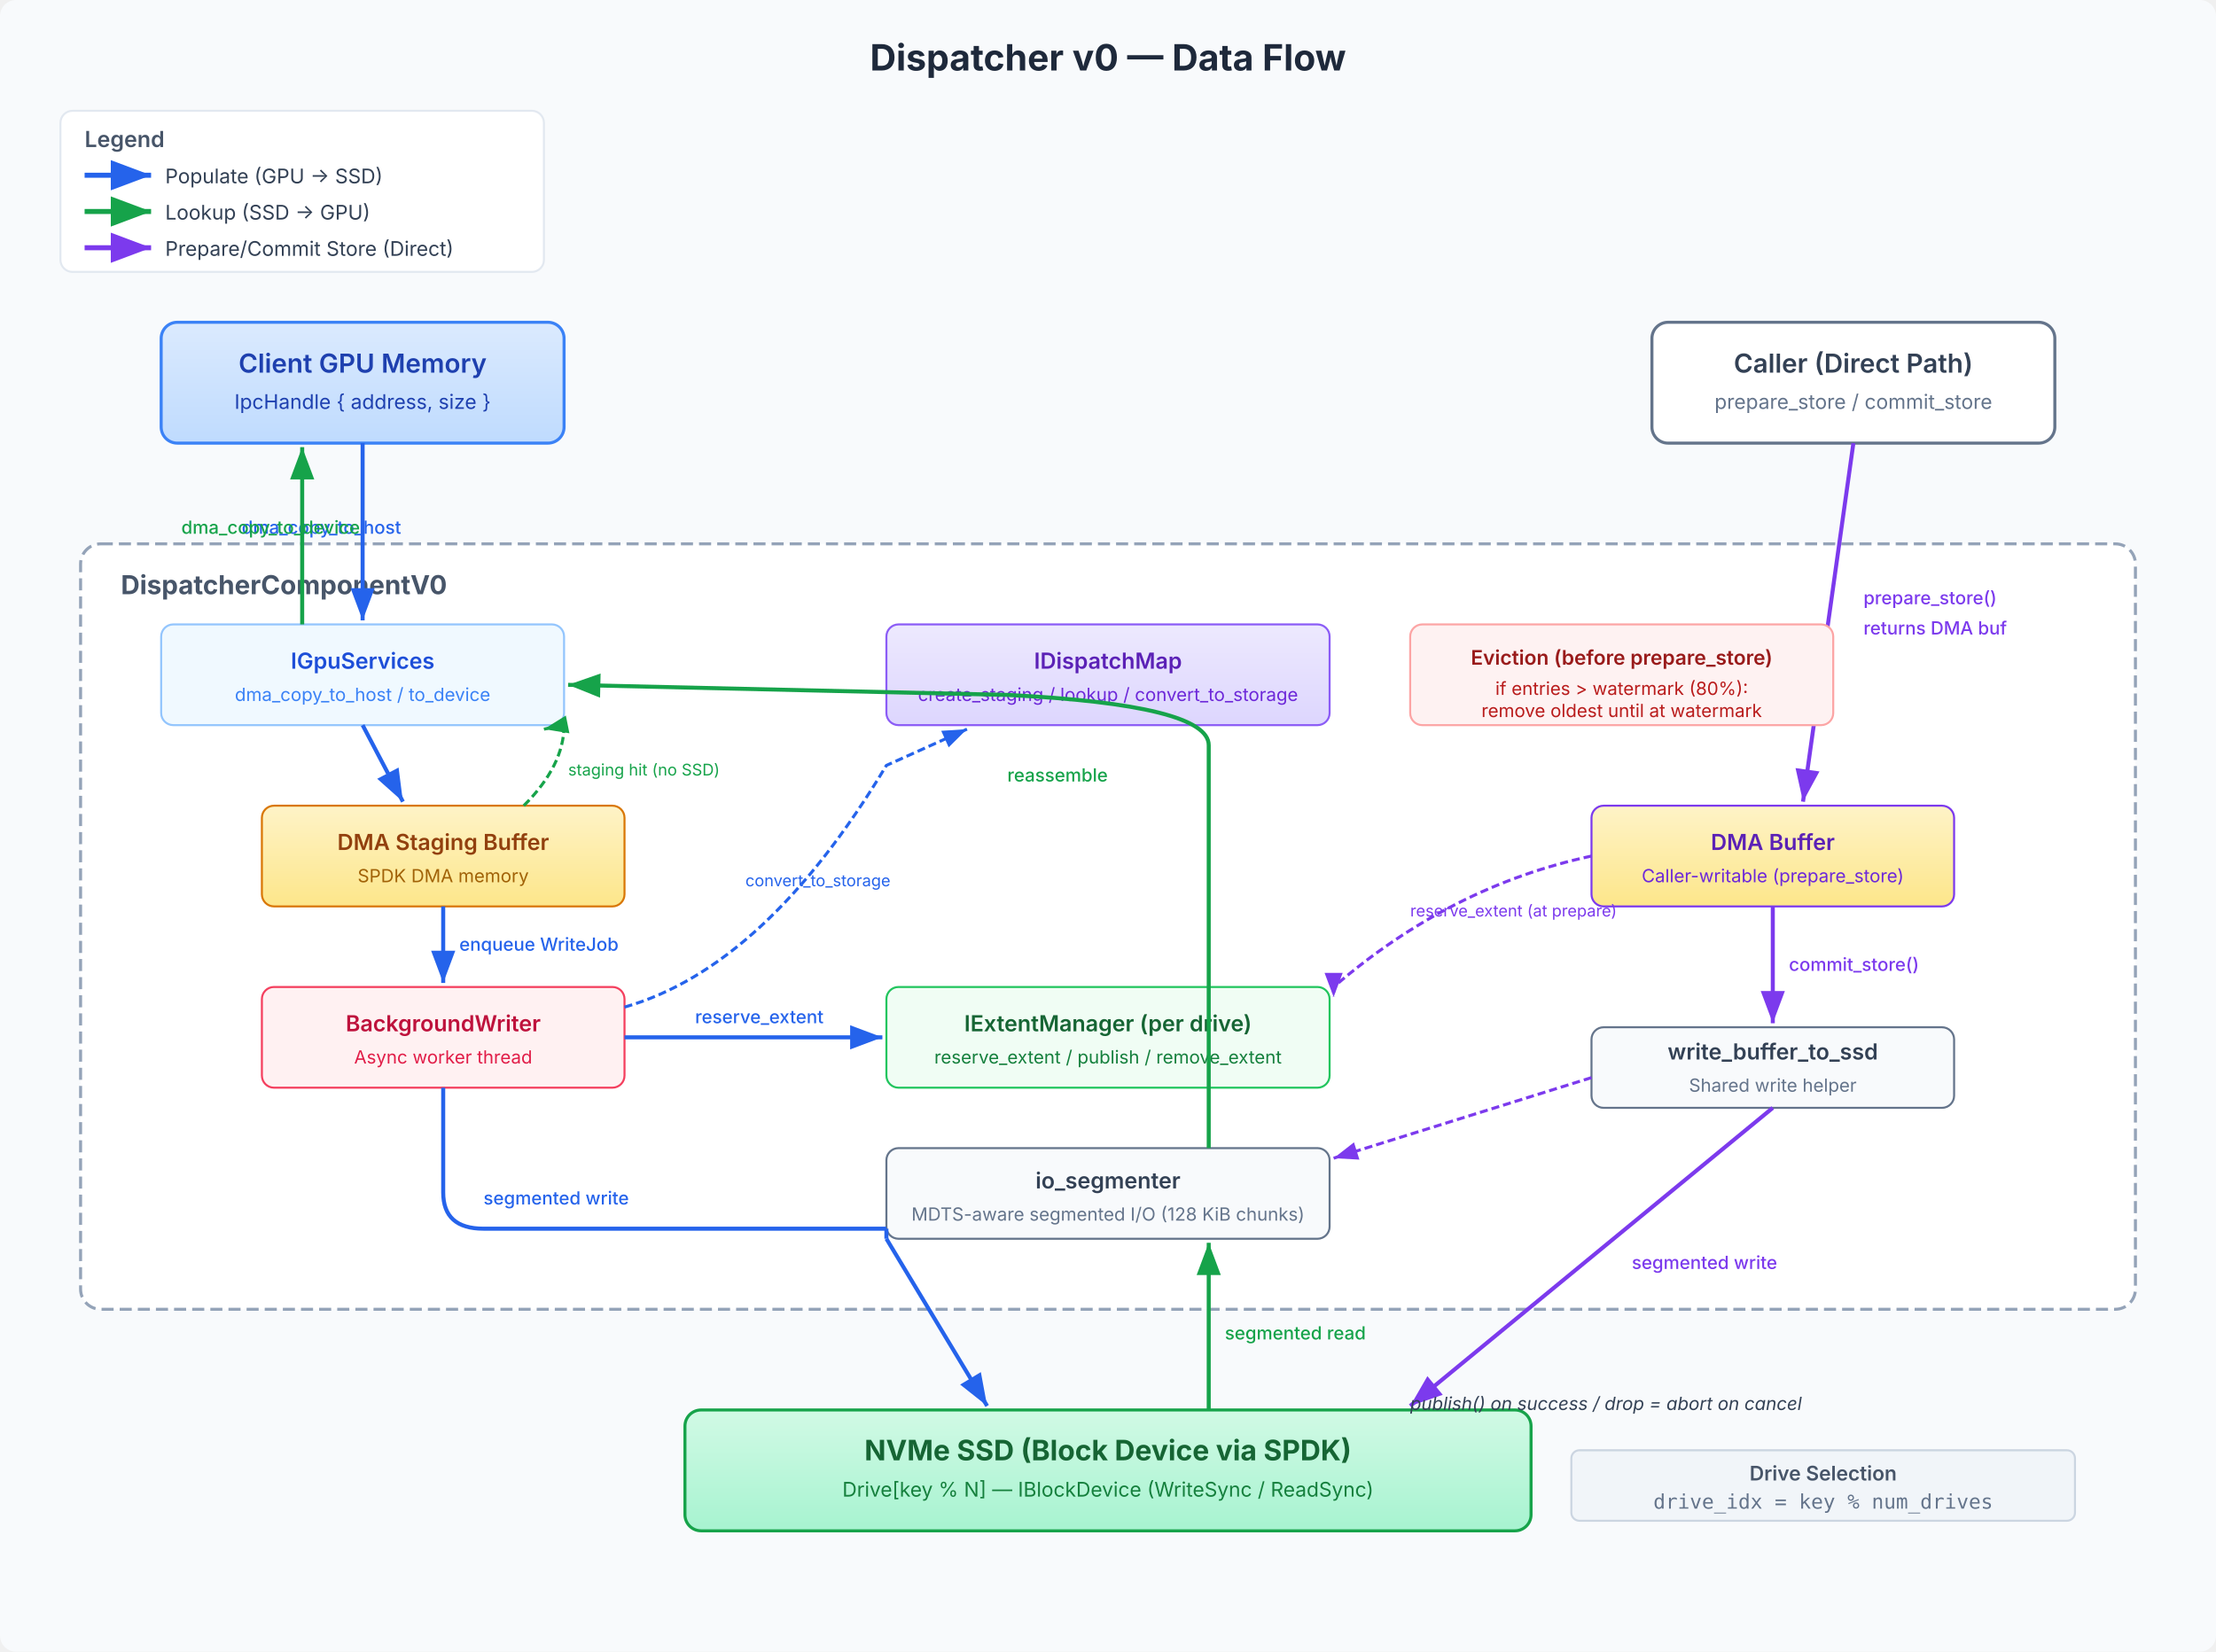
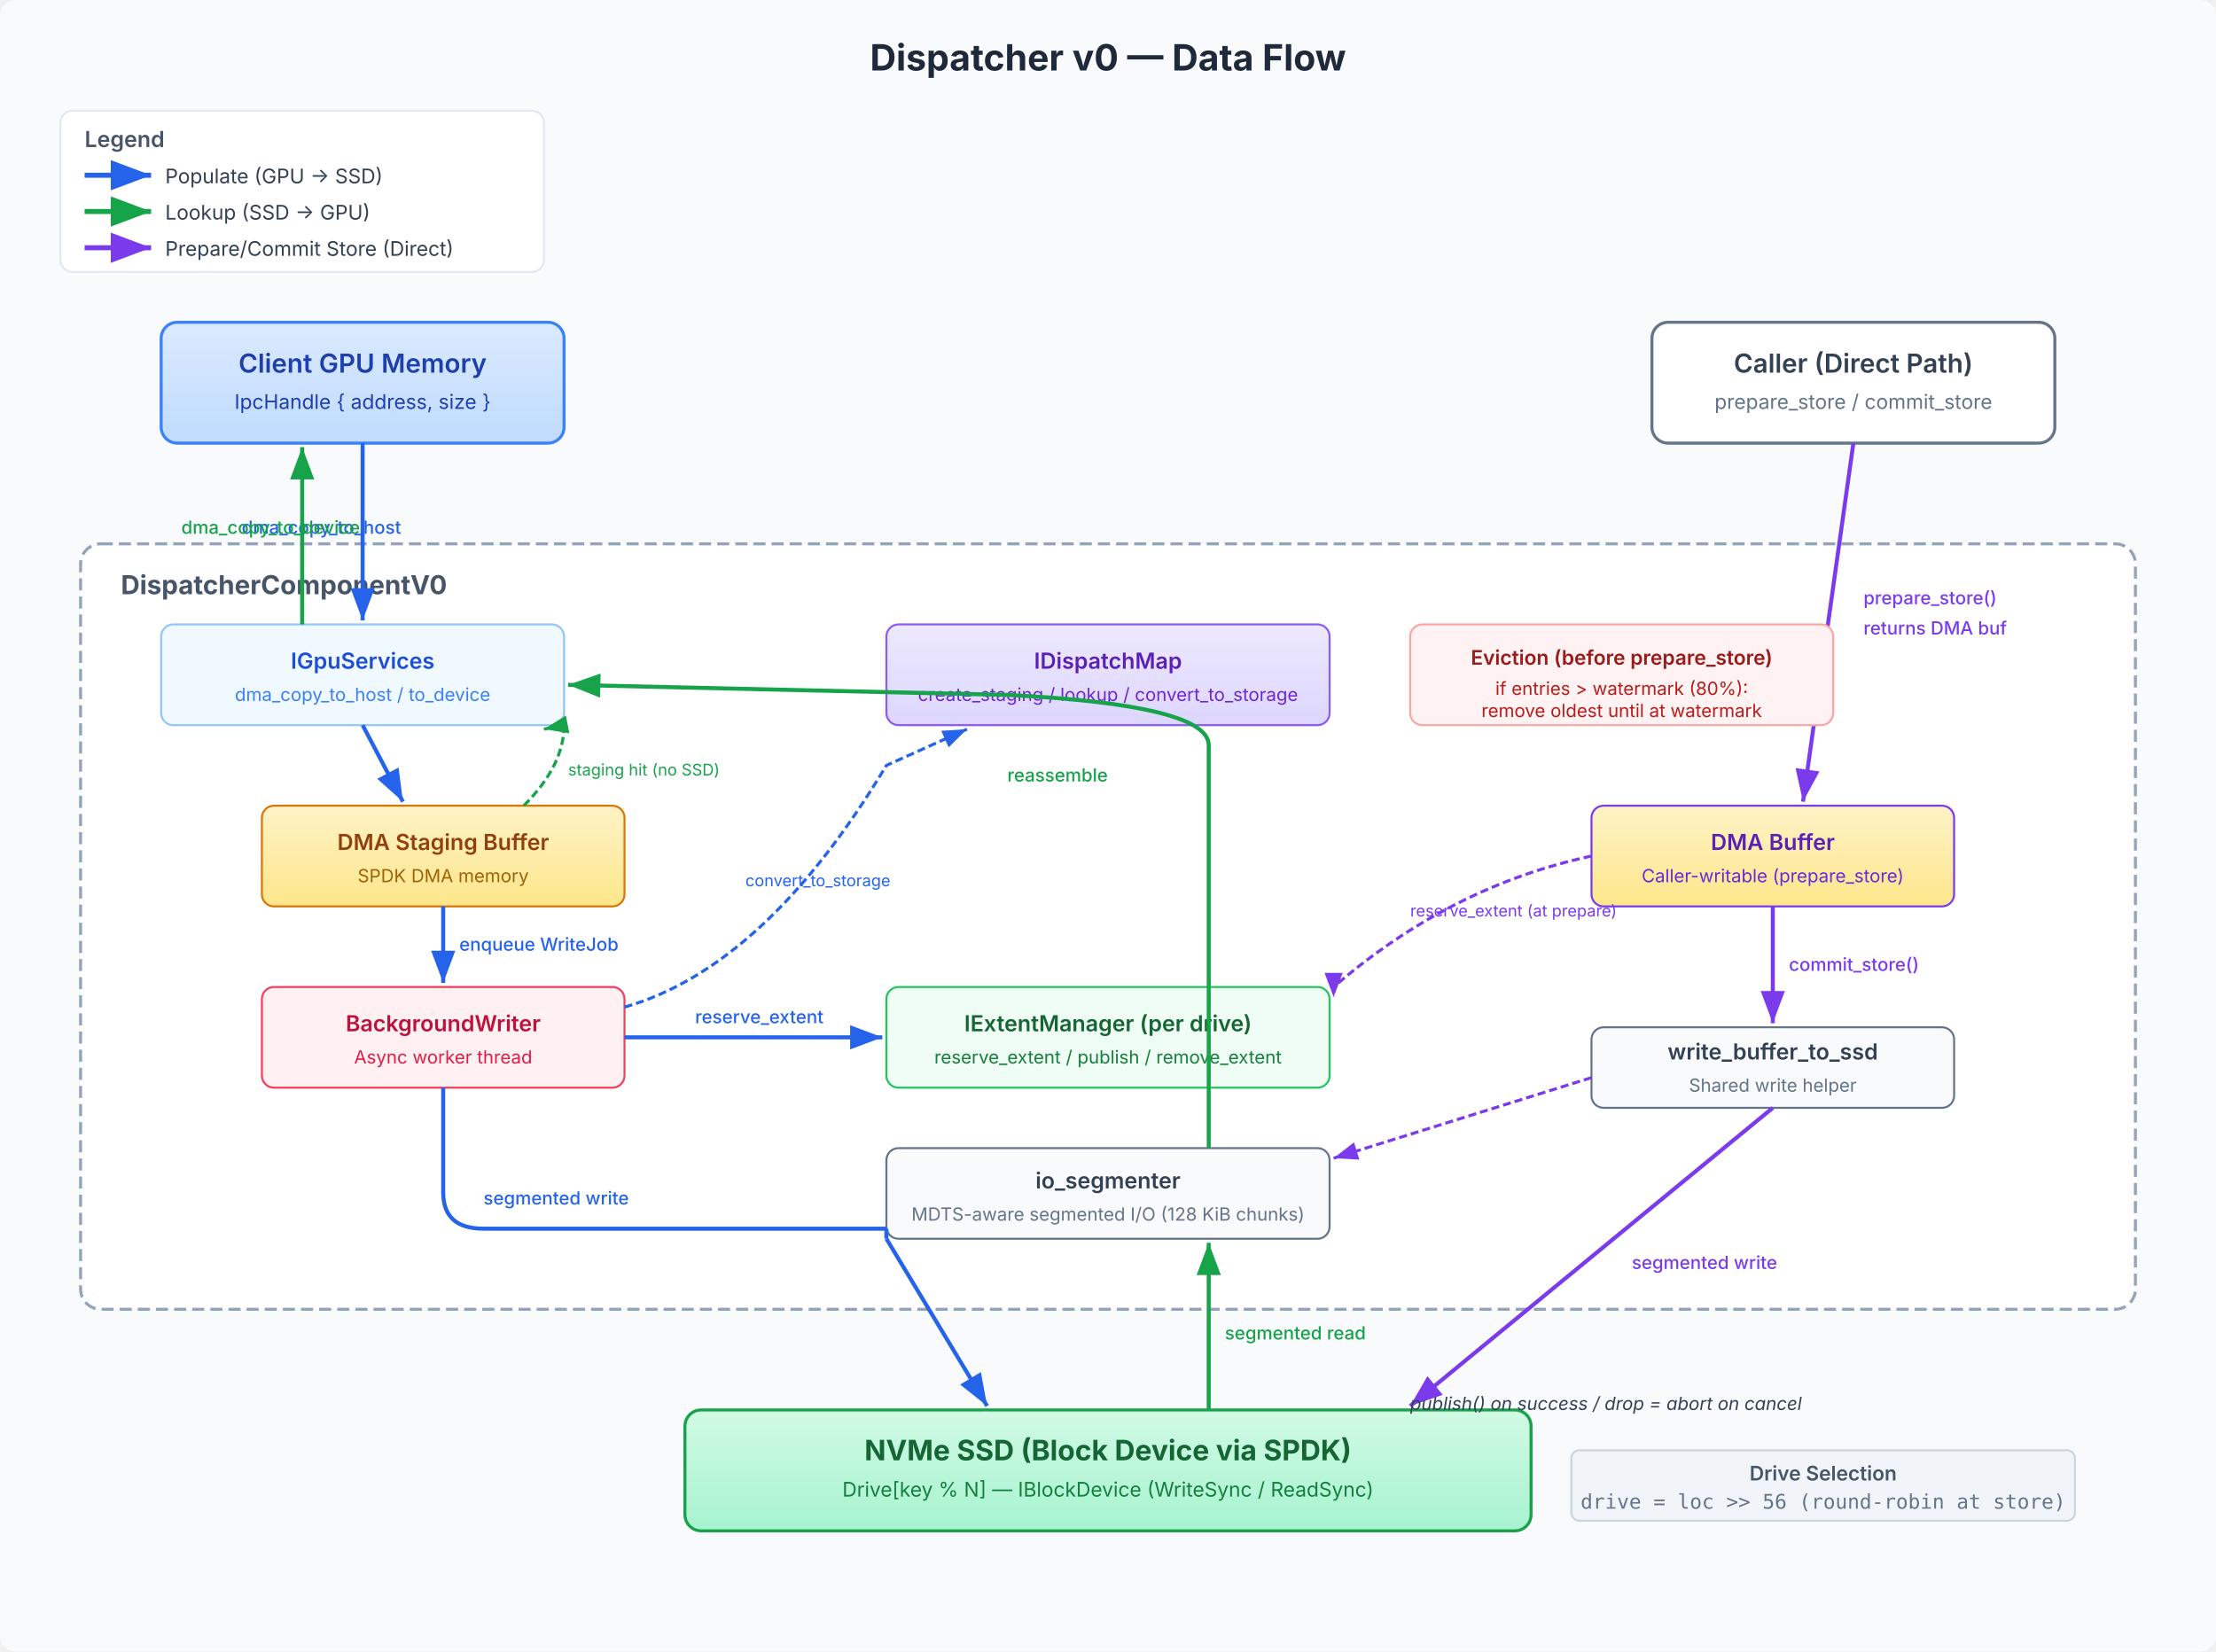
<svg xmlns="http://www.w3.org/2000/svg" viewBox="0 0 1100 820" font-family="Inter, system-ui, sans-serif" font-size="12">
  <defs>
    <marker id="arrow" markerWidth="8" markerHeight="6" refX="8" refY="3" orient="auto">
      <polygon points="0 0, 8 3, 0 6" fill="#334155" />
    </marker>
    <marker id="arrow-blue" markerWidth="8" markerHeight="6" refX="8" refY="3" orient="auto">
      <polygon points="0 0, 8 3, 0 6" fill="#2563eb" />
    </marker>
    <marker id="arrow-green" markerWidth="8" markerHeight="6" refX="8" refY="3" orient="auto">
      <polygon points="0 0, 8 3, 0 6" fill="#16a34a" />
    </marker>
    <marker id="arrow-purple" markerWidth="8" markerHeight="6" refX="8" refY="3" orient="auto">
      <polygon points="0 0, 8 3, 0 6" fill="#7c3aed" />
    </marker>
    <linearGradient id="gpu-grad" x1="0%" y1="0%" x2="0%" y2="100%">
      <stop offset="0%" style="stop-color:#dbeafe" />
      <stop offset="100%" style="stop-color:#bfdbfe" />
    </linearGradient>
    <linearGradient id="staging-grad" x1="0%" y1="0%" x2="0%" y2="100%">
      <stop offset="0%" style="stop-color:#fef3c7" />
      <stop offset="100%" style="stop-color:#fde68a" />
    </linearGradient>
    <linearGradient id="ssd-grad" x1="0%" y1="0%" x2="0%" y2="100%">
      <stop offset="0%" style="stop-color:#d1fae5" />
      <stop offset="100%" style="stop-color:#a7f3d0" />
    </linearGradient>
    <linearGradient id="dm-grad" x1="0%" y1="0%" x2="0%" y2="100%">
      <stop offset="0%" style="stop-color:#ede9fe" />
      <stop offset="100%" style="stop-color:#ddd6fe" />
    </linearGradient>
  </defs>
  <rect width="1100" height="820" fill="#f8fafc" rx="8" />
  <text x="550" y="35" text-anchor="middle" font-size="18" font-weight="700" fill="#1e293b">Dispatcher v0 — Data Flow</text>
  <g transform="translate(30, 55)">
    <rect width="240" height="80" fill="white" stroke="#e2e8f0" rx="6" />
    <text x="12" y="18" font-size="11" font-weight="600" fill="#475569">Legend</text>
    <line x1="12" y1="32" x2="45" y2="32" stroke="#2563eb" stroke-width="2.5" marker-end="url(#arrow-blue)" />
    <text x="52" y="36" font-size="10" fill="#334155">Populate (GPU -&gt; SSD)</text>
    <line x1="12" y1="50" x2="45" y2="50" stroke="#16a34a" stroke-width="2.5" marker-end="url(#arrow-green)" />
    <text x="52" y="54" font-size="10" fill="#334155">Lookup (SSD -&gt; GPU)</text>
    <line x1="12" y1="68" x2="45" y2="68" stroke="#7c3aed" stroke-width="2.5" marker-end="url(#arrow-purple)" />
    <text x="52" y="72" font-size="10" fill="#334155">Prepare/Commit Store (Direct)</text>
  </g>
  <g transform="translate(80, 160)">
    <rect width="200" height="60" fill="url(#gpu-grad)" stroke="#3b82f6" stroke-width="1.5" rx="8" />
    <text x="100" y="25" text-anchor="middle" font-weight="600" fill="#1e40af" font-size="13">Client GPU Memory</text>
    <text x="100" y="43" text-anchor="middle" font-size="10" fill="#1e40af">IpcHandle { address, size }</text>
  </g>
  <g transform="translate(820, 160)">
    <rect width="200" height="60" fill="white" stroke="#64748b" stroke-width="1.5" rx="8" />
    <text x="100" y="25" text-anchor="middle" font-weight="600" fill="#334155" font-size="13">Caller (Direct Path)</text>
    <text x="100" y="43" text-anchor="middle" font-size="10" fill="#64748b">prepare_store / commit_store</text>
  </g>
  <rect x="40" y="270" width="1020" height="380" fill="white" stroke="#94a3b8" stroke-width="1.5" rx="10" stroke-dasharray="6 3" />
  <text x="60" y="295" font-size="13" font-weight="700" fill="#475569">DispatcherComponentV0</text>
  <g transform="translate(80, 310)">
    <rect width="200" height="50" fill="#f0f9ff" stroke="#93c5fd" rx="6" />
    <text x="100" y="22" text-anchor="middle" font-weight="600" fill="#1d4ed8" font-size="11">IGpuServices</text>
    <text x="100" y="38" text-anchor="middle" font-size="9" fill="#3b82f6">dma_copy_to_host / to_device</text>
  </g>
  <g transform="translate(440, 310)">
    <rect width="220" height="50" fill="url(#dm-grad)" stroke="#8b5cf6" rx="6" />
    <text x="110" y="22" text-anchor="middle" font-weight="600" fill="#5b21b6" font-size="11">IDispatchMap</text>
    <text x="110" y="38" text-anchor="middle" font-size="9" fill="#6d28d9">create_staging / lookup / convert_to_storage</text>
  </g>
  <g transform="translate(130, 400)">
    <rect width="180" height="50" fill="url(#staging-grad)" stroke="#d97706" rx="6" />
    <text x="90" y="22" text-anchor="middle" font-weight="600" fill="#92400e" font-size="11">DMA Staging Buffer</text>
    <text x="90" y="38" text-anchor="middle" font-size="9" fill="#a16207">SPDK DMA memory</text>
  </g>
  <g transform="translate(790, 400)">
    <rect width="180" height="50" fill="url(#staging-grad)" stroke="#7c3aed" rx="6" />
    <text x="90" y="22" text-anchor="middle" font-weight="600" fill="#5b21b6" font-size="11">DMA Buffer</text>
    <text x="90" y="38" text-anchor="middle" font-size="9" fill="#6d28d9">Caller-writable (prepare_store)</text>
  </g>
  <g transform="translate(130, 490)">
    <rect width="180" height="50" fill="#fff1f2" stroke="#f43f5e" rx="6" />
    <text x="90" y="22" text-anchor="middle" font-weight="600" fill="#be123c" font-size="11">BackgroundWriter</text>
    <text x="90" y="38" text-anchor="middle" font-size="9" fill="#e11d48">Async worker thread</text>
  </g>
  <g transform="translate(440, 490)">
    <rect width="220" height="50" fill="#f0fdf4" stroke="#22c55e" rx="6" />
    <text x="110" y="22" text-anchor="middle" font-weight="600" fill="#166534" font-size="11">IExtentManager (per drive)</text>
    <text x="110" y="38" text-anchor="middle" font-size="9" fill="#15803d">reserve_extent / publish / remove_extent</text>
  </g>
  <g transform="translate(440, 570)">
    <rect width="220" height="45" fill="#f8fafc" stroke="#64748b" rx="6" />
    <text x="110" y="20" text-anchor="middle" font-weight="600" fill="#334155" font-size="11">io_segmenter</text>
    <text x="110" y="36" text-anchor="middle" font-size="9" fill="#64748b">MDTS-aware segmented I/O (128 KiB chunks)</text>
  </g>
  <g transform="translate(790, 510)">
    <rect width="180" height="40" fill="#f8fafc" stroke="#64748b" rx="6" />
    <text x="90" y="16" text-anchor="middle" font-weight="600" fill="#334155" font-size="11">write_buffer_to_ssd</text>
    <text x="90" y="32" text-anchor="middle" font-size="9" fill="#64748b">Shared write helper</text>
  </g>
  <g transform="translate(340, 700)">
    <rect width="420" height="60" fill="url(#ssd-grad)" stroke="#16a34a" stroke-width="1.5" rx="8" />
    <text x="210" y="25" text-anchor="middle" font-weight="700" fill="#166534" font-size="14">NVMe SSD (Block Device via SPDK)</text>
    <text x="210" y="43" text-anchor="middle" font-size="10" fill="#15803d">Drive[key % N] — IBlockDevice (WriteSync / ReadSync)</text>
  </g>
  <line x1="180" y1="220" x2="180" y2="308" stroke="#2563eb" stroke-width="2" marker-end="url(#arrow-blue)" />
  <text x="120" y="265" font-size="9" fill="#2563eb" font-weight="500">dma_copy_to_host</text>
  <line x1="180" y1="360" x2="200" y2="398" stroke="#2563eb" stroke-width="2" marker-end="url(#arrow-blue)" />
  <line x1="220" y1="450" x2="220" y2="488" stroke="#2563eb" stroke-width="2" marker-end="url(#arrow-blue)" />
  <text x="228" y="472" font-size="9" fill="#2563eb" font-weight="500">enqueue WriteJob</text>
  <line x1="310" y1="515" x2="438" y2="515" stroke="#2563eb" stroke-width="2" marker-end="url(#arrow-blue)" />
  <text x="345" y="508" font-size="9" fill="#2563eb" font-weight="500">reserve_extent</text>
  <path d="M 220 540 L 220 592 Q 220 610 240 610 L 440 610" stroke="#2563eb" stroke-width="2" fill="none" />
  <line x1="440" y1="610" x2="440" y2="615" stroke="#2563eb" stroke-width="2" />
  <line x1="440" y1="615" x2="490" y2="698" stroke="#2563eb" stroke-width="2" marker-end="url(#arrow-blue)" />
  <text x="240" y="598" font-size="9" fill="#2563eb" font-weight="500">segmented write</text>
  <path d="M 310 500 Q 380 480 440 380 L 480 362" stroke="#2563eb" stroke-width="1.5" fill="none" stroke-dasharray="4 2" marker-end="url(#arrow-blue)" />
  <text x="370" y="440" font-size="8" fill="#2563eb">convert_to_storage</text>
  <line x1="600" y1="700" x2="600" y2="617" stroke="#16a34a" stroke-width="2" marker-end="url(#arrow-green)" />
  <text x="608" y="665" font-size="9" fill="#16a34a" font-weight="500">segmented read</text>
  <path d="M 600 570 L 600 370 Q 600 350 500 345 L 282 340" stroke="#16a34a" stroke-width="2" fill="none" marker-end="url(#arrow-green)" />
  <text x="500" y="388" font-size="9" fill="#16a34a" font-weight="500">reassemble</text>
  <line x1="150" y1="310" x2="150" y2="222" stroke="#16a34a" stroke-width="2" marker-end="url(#arrow-green)" />
  <text x="90" y="265" font-size="9" fill="#16a34a" font-weight="500">dma_copy_to_device</text>
  <path d="M 260 400 Q 280 380 280 360 L 270 362" stroke="#16a34a" stroke-width="1.5" fill="none" stroke-dasharray="4 2" marker-end="url(#arrow-green)" />
  <text x="282" y="385" font-size="8" fill="#16a34a">staging hit (no SSD)</text>
  <line x1="920" y1="220" x2="895" y2="398" stroke="#7c3aed" stroke-width="2" marker-end="url(#arrow-purple)" />
  <text x="925" y="300" font-size="9" fill="#7c3aed" font-weight="500">prepare_store()</text>
  <text x="925" y="315" font-size="9" fill="#7c3aed" font-weight="500">returns DMA buf</text>
  <line x1="880" y1="450" x2="880" y2="508" stroke="#7c3aed" stroke-width="2" marker-end="url(#arrow-purple)" />
  <text x="888" y="482" font-size="9" fill="#7c3aed" font-weight="500">commit_store()</text>
  <line x1="790" y1="535" x2="662" y2="575" stroke="#7c3aed" stroke-width="1.5" marker-end="url(#arrow-purple)" stroke-dasharray="4 2" />
  <line x1="880" y1="550" x2="700" y2="698" stroke="#7c3aed" stroke-width="2" marker-end="url(#arrow-purple)" />
  <text x="810" y="630" font-size="9" fill="#7c3aed" font-weight="500">segmented write</text>
  <path d="M 790 425 Q 720 440 662 490 L 662 495" stroke="#7c3aed" stroke-width="1.5" fill="none" stroke-dasharray="4 2" marker-end="url(#arrow-purple)" />
  <text x="700" y="455" font-size="8" fill="#7c3aed">reserve_extent (at prepare)</text>
  <text x="700" y="700" font-size="9" fill="#334155" font-style="italic">publish() on success / drop = abort on cancel</text>
  <g transform="translate(780, 720)">
    <rect width="250" height="35" fill="#f1f5f9" stroke="#cbd5e1" rx="4" />
    <text x="125" y="15" text-anchor="middle" font-size="10" font-weight="600" fill="#475569">Drive Selection</text>
-     <text x="125" y="29" text-anchor="middle" font-size="10" fill="#64748b" font-family="monospace">drive_idx = key % num_drives</text>
+     <text x="125" y="29" text-anchor="middle" font-size="10" fill="#64748b" font-family="monospace">drive = loc &gt;&gt; 56 (round-robin at store)</text>
  </g>
  <g transform="translate(700, 310)">
    <rect width="210" height="50" fill="#fef2f2" stroke="#fca5a5" rx="6" />
    <text x="105" y="20" text-anchor="middle" font-weight="600" fill="#991b1b" font-size="10">Eviction (before prepare_store)</text>
    <text x="105" y="35" text-anchor="middle" font-size="9" fill="#b91c1c">if entries &gt; watermark (80%):</text>
    <text x="105" y="46" text-anchor="middle" font-size="9" fill="#b91c1c">remove oldest until at watermark</text>
  </g>
</svg>
